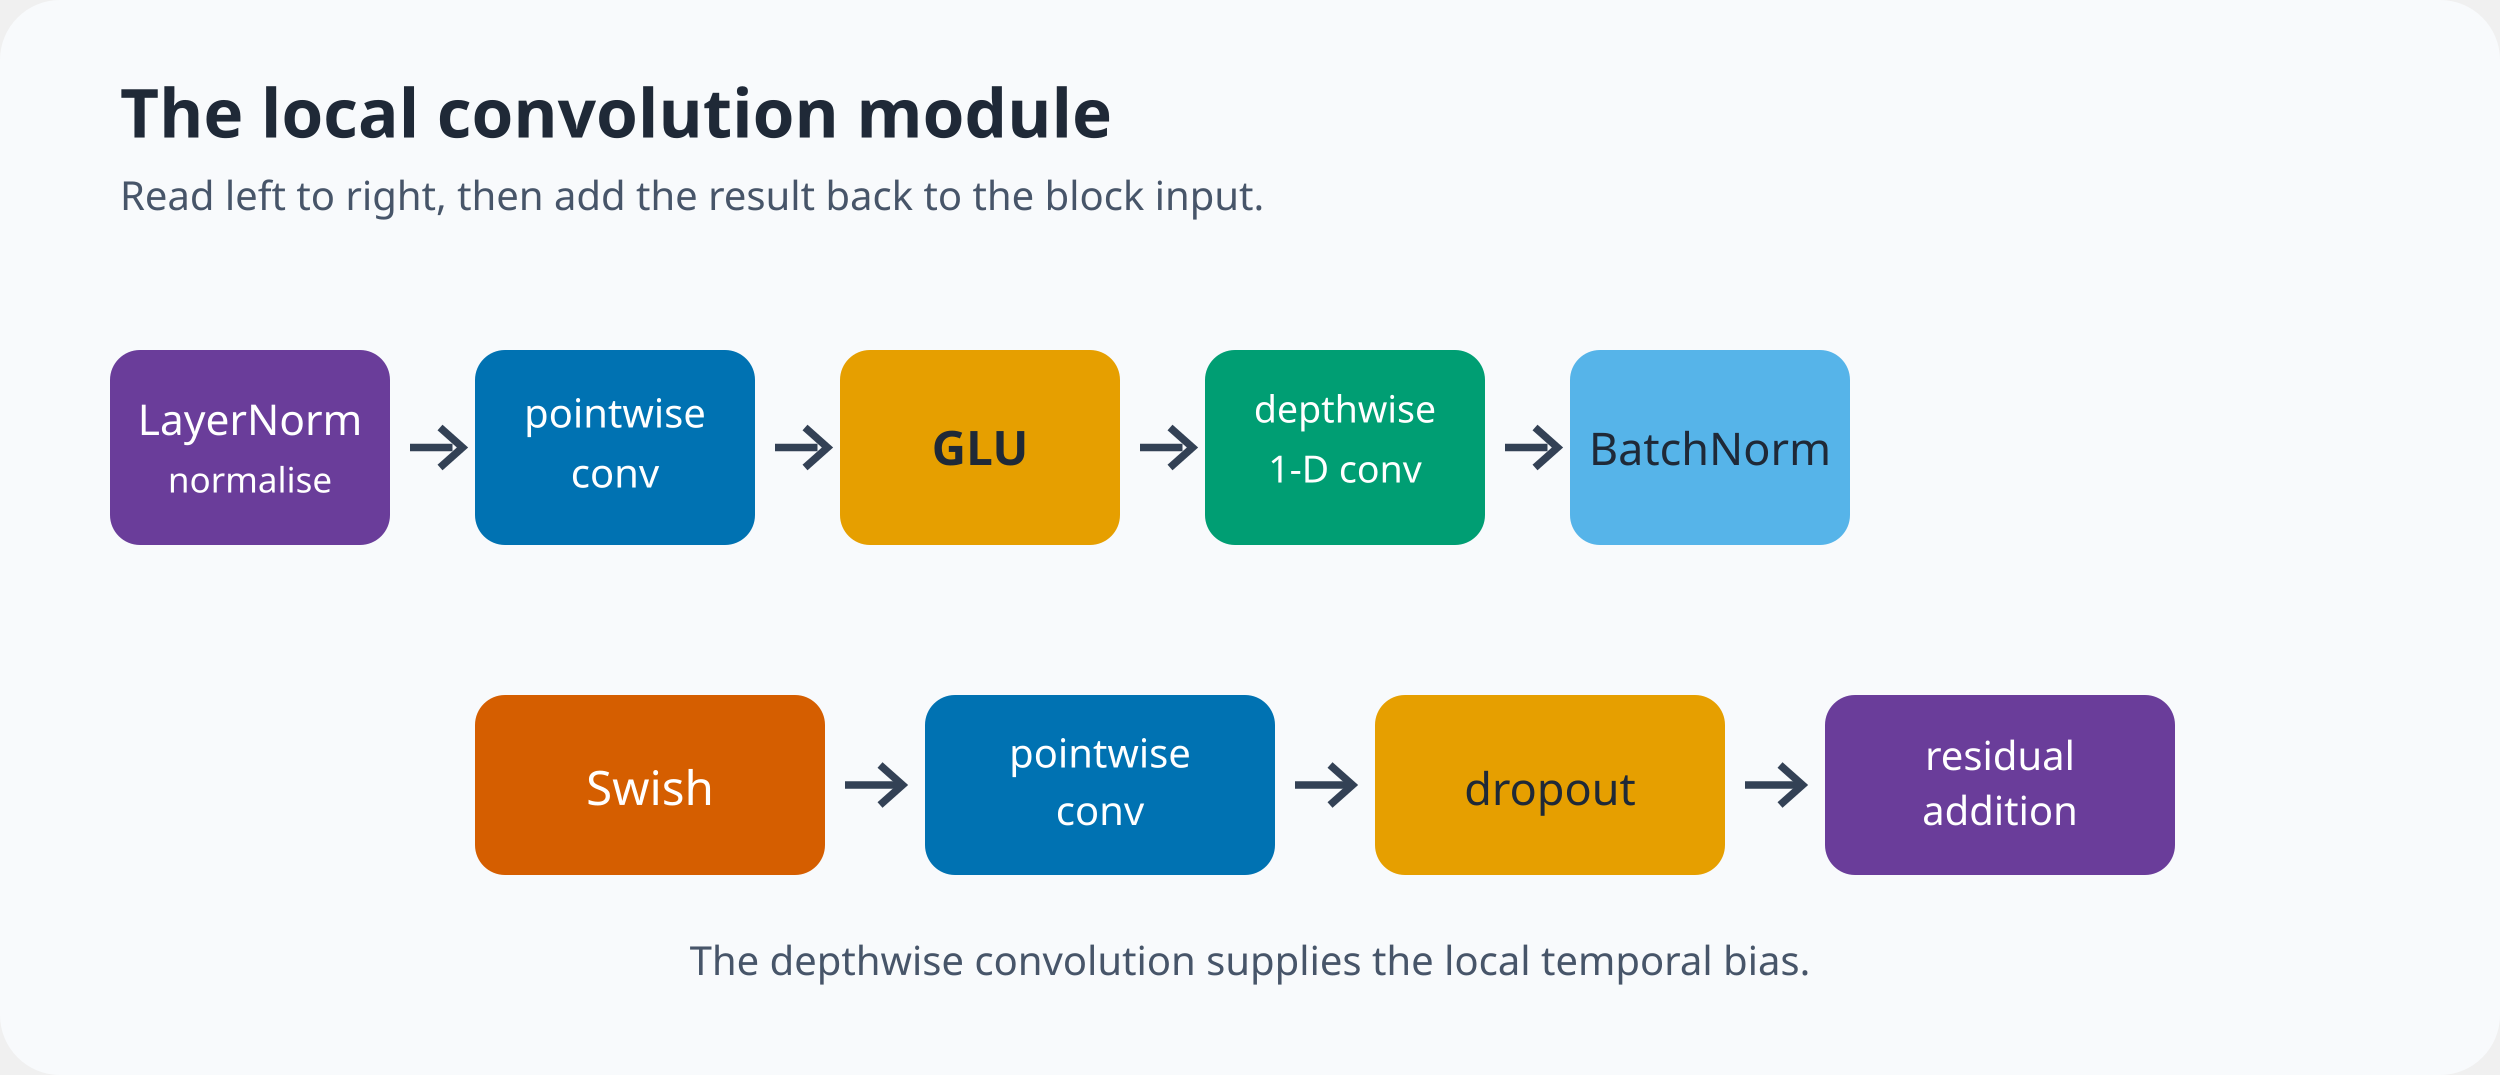
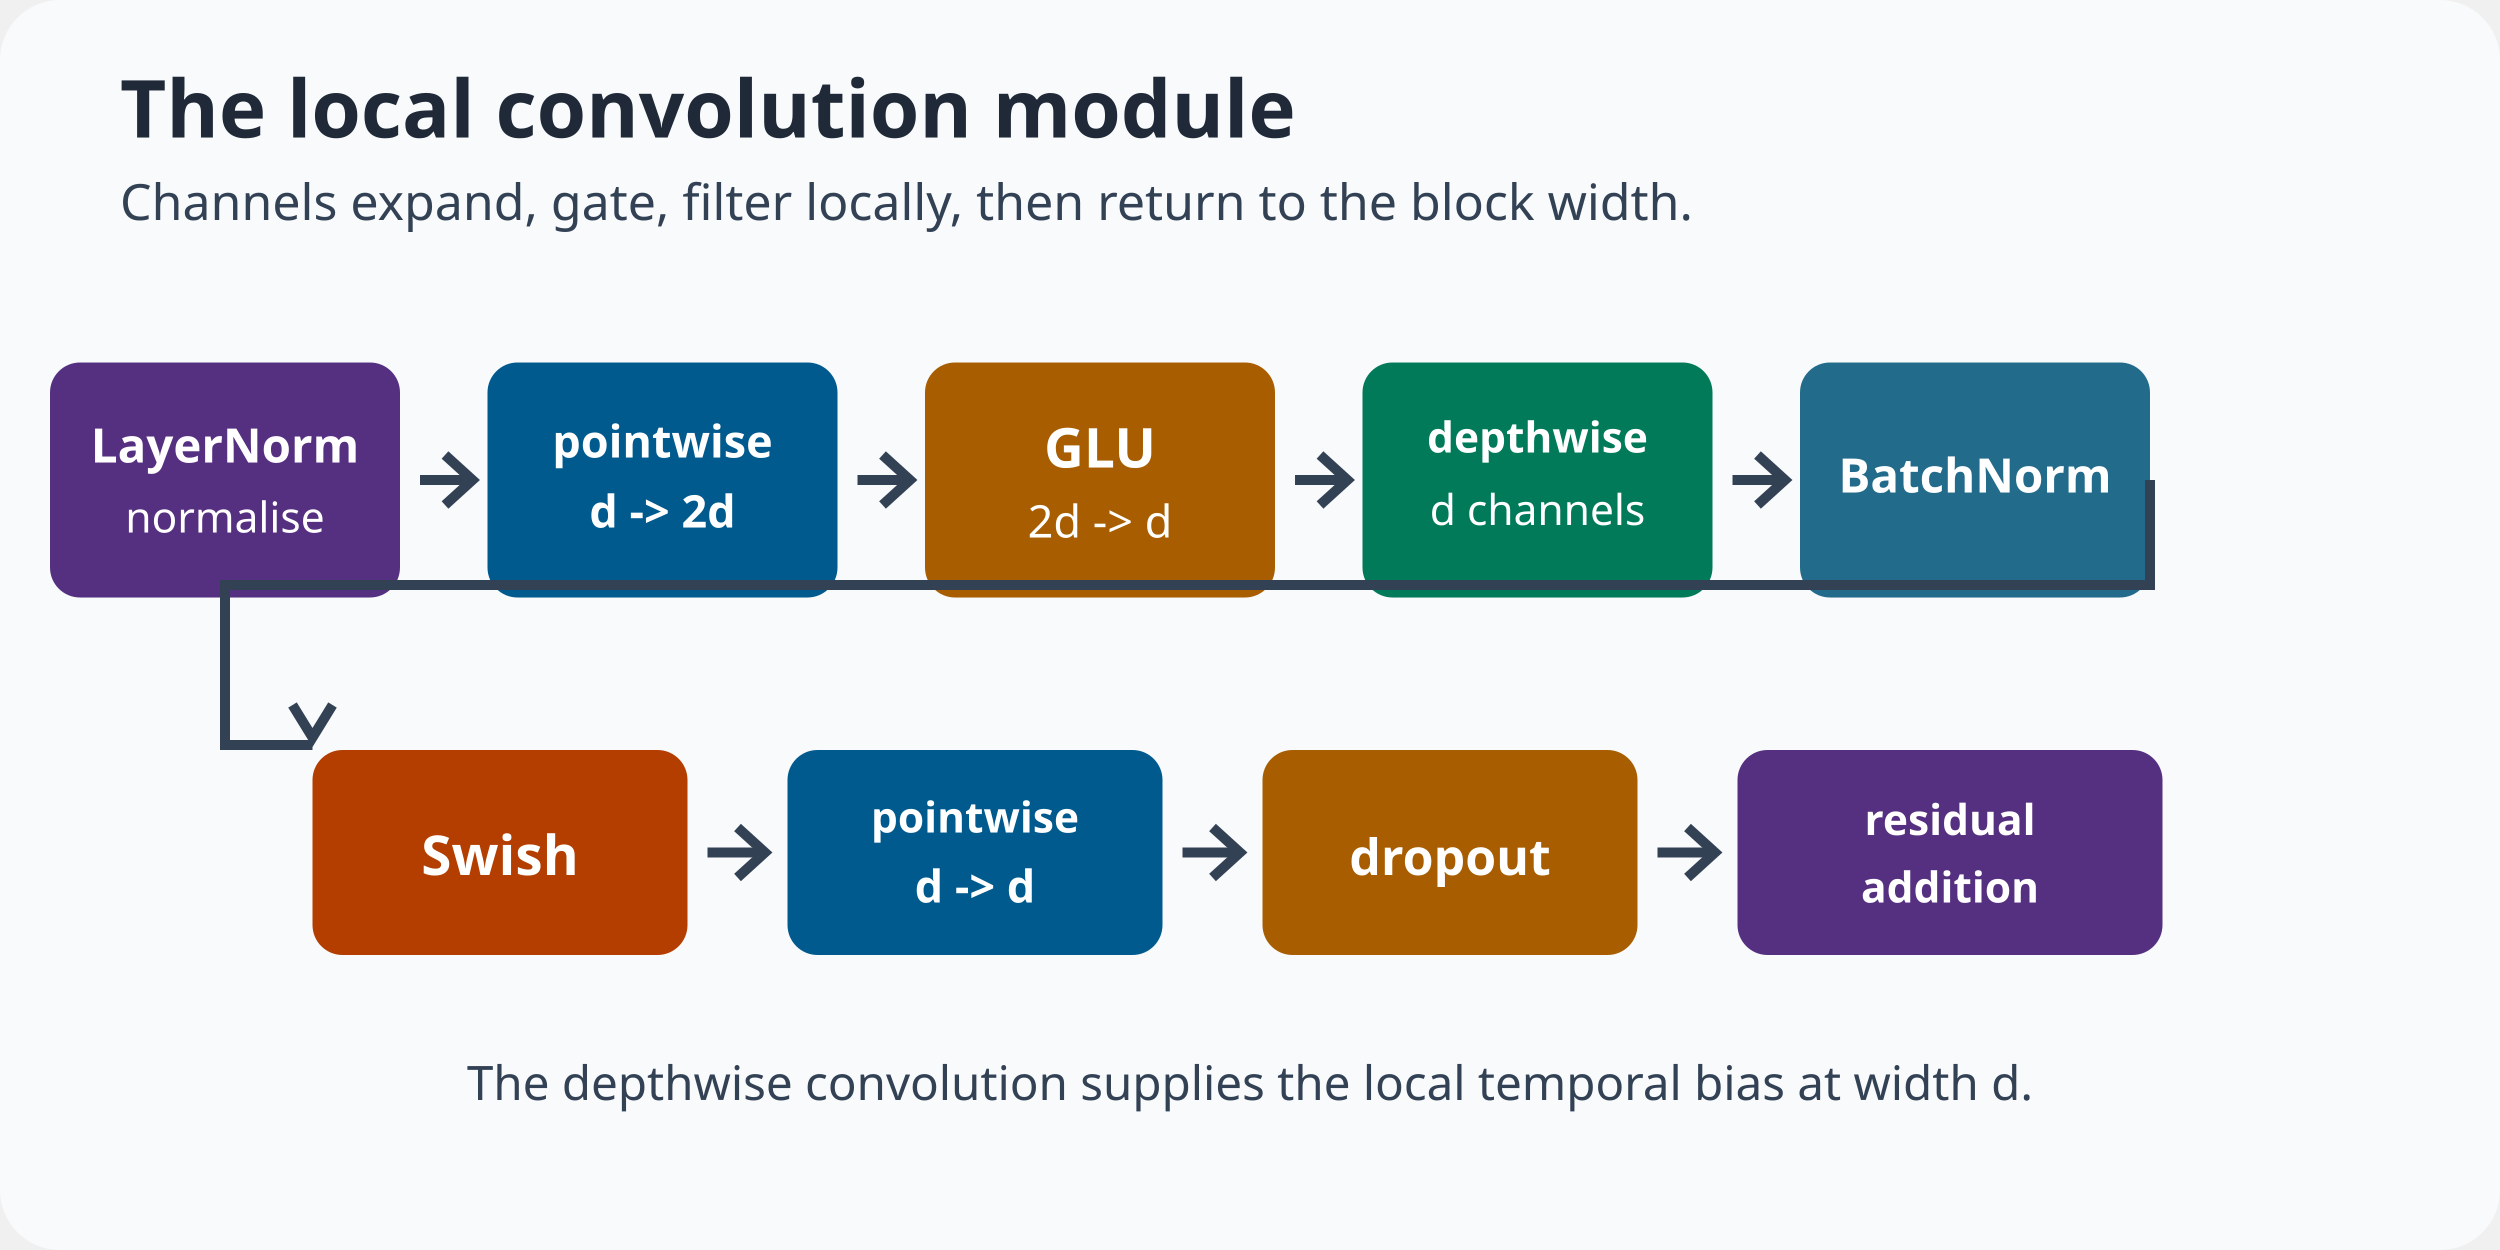
- <svg xmlns="http://www.w3.org/2000/svg" viewBox="0 0 1000 430" role="img" aria-labelledby="title desc">
+ <svg xmlns="http://www.w3.org/2000/svg" viewBox="0 0 1000 500" role="img" aria-labelledby="title desc">
  <style>
-     .bg{fill:#f8fafc}.text{fill:#1f2937;font-family:system-ui,sans-serif}.muted{fill:#475569;font-family:system-ui,sans-serif}.line{stroke:#334155}.blue{fill:#0072b2}.orange{fill:#e69f00}.green{fill:#009e73}.red{fill:#d55e00}.purple{fill:#6a3d9a}.sky{fill:#56b4e9}
-     @media(prefers-color-scheme:dark){.bg{fill:#111827}.text{fill:#f8fafc}.muted{fill:#cbd5e1}.line{stroke:#cbd5e1}}
+     .bg{fill:#f8fafc}.text{fill:#1f2937;font-family:system-ui,sans-serif}.muted{fill:#334155;font-family:system-ui,sans-serif}.line{stroke:#334155}.blue{fill:#005a8d}.orange{fill:#a85d00}.green{fill:#007a59}.red{fill:#b43d00}.purple{fill:#563080}.sky{fill:#236b8b}
+     @media(prefers-color-scheme:dark){.bg{fill:#111827}.text{fill:#f8fafc}.muted{fill:#e2e8f0}.line{stroke:#cbd5e1}}
  </style>
-   <rect class="bg" width="1000" height="430" rx="24" />
-   <text class="text" x="48" y="55" font-size="27" font-weight="700">The local convolution module</text>
-   <text class="muted" x="48" y="84" font-size="16">Read left to right, then add the result back to the block input.</text>
-   <g transform="translate(44 140)">
-     <g transform="translate(0 0)">
-       <rect width="112" height="78" rx="12" class="purple" />
-       <text x="56" y="34" text-anchor="middle" fill="white" font-size="17" font-family="system-ui,sans-serif">LayerNorm</text>
-       <text x="56" y="57" text-anchor="middle" fill="white" font-size="14" font-family="system-ui,sans-serif">normalise</text>
+   <rect class="bg" width="1000" height="500" rx="24" />
+   <text class="text" x="48" y="55" font-size="32" font-weight="700">The local convolution module</text>
+   <text class="muted" x="48" y="88" font-size="20">Channels expand, gate, filter locally, then return to the block width.</text>
+   <g transform="translate(20 145)">
+     <g>
+       <rect width="140" height="94" rx="12" class="purple" />
+       <text x="70" y="40" text-anchor="middle" fill="white" font-size="19" font-family="system-ui,sans-serif" font-weight="700">LayerNorm</text>
+       <text x="70" y="68" text-anchor="middle" fill="white" font-size="17" font-family="system-ui,sans-serif">normalise</text>
    </g>
-     <path d="M120 39h17" class="line" stroke-width="3" />
-     <path d="m132 31 9 8-9 8" fill="none" class="line" stroke-width="3" />
-     <g transform="translate(146 0)">
-       <rect width="112" height="78" rx="12" class="blue" />
-       <text x="56" y="31" text-anchor="middle" fill="white" font-size="16" font-family="system-ui,sans-serif">pointwise</text>
-       <text x="56" y="55" text-anchor="middle" fill="white" font-size="16" font-family="system-ui,sans-serif">conv</text>
+     <path d="M148 47h19" class="line" stroke-width="4" />
+     <path d="m158 37 11 10-11 10" fill="none" class="line" stroke-width="4" />
+     <g transform="translate(175 0)">
+       <rect width="140" height="94" rx="12" class="blue" />
+       <text x="70" y="38" text-anchor="middle" fill="white" font-size="18" font-family="system-ui,sans-serif" font-weight="700">pointwise</text>
+       <text x="70" y="66" text-anchor="middle" fill="white" font-size="18" font-family="system-ui,sans-serif" font-weight="700">d -&gt; 2d</text>
    </g>
-     <path d="M266 39h17" class="line" stroke-width="3" />
-     <path d="m278 31 9 8-9 8" fill="none" class="line" stroke-width="3" />
-     <g transform="translate(292 0)">
-       <rect width="112" height="78" rx="12" class="orange" />
-       <text x="56" y="46" text-anchor="middle" fill="#1f2937" font-size="19" font-family="system-ui,sans-serif" font-weight="650">GLU</text>
+     <path d="M323 47h19" class="line" stroke-width="4" />
+     <path d="m333 37 11 10-11 10" fill="none" class="line" stroke-width="4" />
+     <g transform="translate(350 0)">
+       <rect width="140" height="94" rx="12" class="orange" />
+       <text x="70" y="42" text-anchor="middle" fill="white" font-size="22" font-family="system-ui,sans-serif" font-weight="700">GLU</text>
+       <text x="70" y="70" text-anchor="middle" fill="white" font-size="18" font-family="system-ui,sans-serif">2d -&gt; d</text>
    </g>
-     <path d="M412 39h17" class="line" stroke-width="3" />
-     <path d="m424 31 9 8-9 8" fill="none" class="line" stroke-width="3" />
-     <g transform="translate(438 0)">
-       <rect width="112" height="78" rx="12" class="green" />
-       <text x="56" y="29" text-anchor="middle" fill="white" font-size="15" font-family="system-ui,sans-serif">depthwise</text>
-       <text x="56" y="53" text-anchor="middle" fill="white" font-size="15" font-family="system-ui,sans-serif">1-D conv</text>
+     <path d="M498 47h19" class="line" stroke-width="4" />
+     <path d="m508 37 11 10-11 10" fill="none" class="line" stroke-width="4" />
+     <g transform="translate(525 0)">
+       <rect width="140" height="94" rx="12" class="green" />
+       <text x="70" y="36" text-anchor="middle" fill="white" font-size="17" font-family="system-ui,sans-serif" font-weight="700">depthwise</text>
+       <text x="70" y="65" text-anchor="middle" fill="white" font-size="17" font-family="system-ui,sans-serif">d channels</text>
    </g>
-     <path d="M558 39h17" class="line" stroke-width="3" />
-     <path d="m570 31 9 8-9 8" fill="none" class="line" stroke-width="3" />
-     <g transform="translate(584 0)">
-       <rect width="112" height="78" rx="12" class="sky" />
-       <text x="56" y="46" text-anchor="middle" fill="#1f2937" font-size="18" font-family="system-ui,sans-serif">BatchNorm</text>
+     <path d="M673 47h19" class="line" stroke-width="4" />
+     <path d="m683 37 11 10-11 10" fill="none" class="line" stroke-width="4" />
+     <g transform="translate(700 0)">
+       <rect width="140" height="94" rx="12" class="sky" />
+       <text x="70" y="52" text-anchor="middle" fill="white" font-size="19" font-family="system-ui,sans-serif" font-weight="700">BatchNorm</text>
    </g>
  </g>
-   <g transform="translate(190 278)">
+   <path d="M860 192v42H90v64h35" class="line" fill="none" stroke-width="4" />
+   <path d="m117 282 8 13 8-13" fill="none" class="line" stroke-width="4" />
+   <g transform="translate(125 300)">
    <g>
-       <rect width="140" height="72" rx="12" class="red" />
-       <text x="70" y="44" text-anchor="middle" fill="white" font-size="19" font-family="system-ui,sans-serif">Swish</text>
+       <rect width="150" height="82" rx="12" class="red" />
+       <text x="75" y="50" text-anchor="middle" fill="white" font-size="22" font-family="system-ui,sans-serif" font-weight="700">Swish</text>
    </g>
-     <path d="M148 36h22" class="line" stroke-width="3" />
-     <path d="m162 28 9 8-9 8" fill="none" class="line" stroke-width="3" />
-     <g transform="translate(180 0)">
-       <rect width="140" height="72" rx="12" class="blue" />
-       <text x="70" y="29" text-anchor="middle" fill="white" font-size="16" font-family="system-ui,sans-serif">pointwise</text>
-       <text x="70" y="52" text-anchor="middle" fill="white" font-size="16" font-family="system-ui,sans-serif">conv</text>
+     <path d="M158 41h22" class="line" stroke-width="4" />
+     <path d="m170 31 11 10-11 10" fill="none" class="line" stroke-width="4" />
+     <g transform="translate(190 0)">
+       <rect width="150" height="82" rx="12" class="blue" />
+       <text x="75" y="33" text-anchor="middle" fill="white" font-size="17" font-family="system-ui,sans-serif" font-weight="700">pointwise</text>
+       <text x="75" y="61" text-anchor="middle" fill="white" font-size="18" font-family="system-ui,sans-serif" font-weight="700">d -&gt; d</text>
    </g>
-     <path d="M328 36h22" class="line" stroke-width="3" />
-     <path d="m342 28 9 8-9 8" fill="none" class="line" stroke-width="3" />
-     <g transform="translate(360 0)">
-       <rect width="140" height="72" rx="12" class="orange" />
-       <text x="70" y="44" text-anchor="middle" fill="#1f2937" font-size="18" font-family="system-ui,sans-serif">dropout</text>
+     <path d="M348 41h22" class="line" stroke-width="4" />
+     <path d="m360 31 11 10-11 10" fill="none" class="line" stroke-width="4" />
+     <g transform="translate(380 0)">
+       <rect width="150" height="82" rx="12" class="orange" />
+       <text x="75" y="50" text-anchor="middle" fill="white" font-size="20" font-family="system-ui,sans-serif" font-weight="700">dropout</text>
    </g>
-     <path d="M508 36h22" class="line" stroke-width="3" />
-     <path d="m522 28 9 8-9 8" fill="none" class="line" stroke-width="3" />
-     <g transform="translate(540 0)">
-       <rect width="140" height="72" rx="12" class="purple" />
-       <text x="70" y="30" text-anchor="middle" fill="white" font-size="16" font-family="system-ui,sans-serif">residual</text>
-       <text x="70" y="52" text-anchor="middle" fill="white" font-size="16" font-family="system-ui,sans-serif">addition</text>
+     <path d="M538 41h22" class="line" stroke-width="4" />
+     <path d="m550 31 11 10-11 10" fill="none" class="line" stroke-width="4" />
+     <g transform="translate(570 0)">
+       <rect width="170" height="82" rx="12" class="purple" />
+       <text x="85" y="34" text-anchor="middle" fill="white" font-size="17" font-family="system-ui,sans-serif" font-weight="700">residual</text>
+       <text x="85" y="61" text-anchor="middle" fill="white" font-size="17" font-family="system-ui,sans-serif" font-weight="700">addition</text>
    </g>
  </g>
-   <text class="muted" x="500" y="390" text-anchor="middle" font-size="16">The depthwise convolution supplies the local temporal bias.</text>
+   <text class="muted" x="500" y="440" text-anchor="middle" font-size="19">The depthwise convolution supplies the local temporal bias at width d.</text>
</svg>
